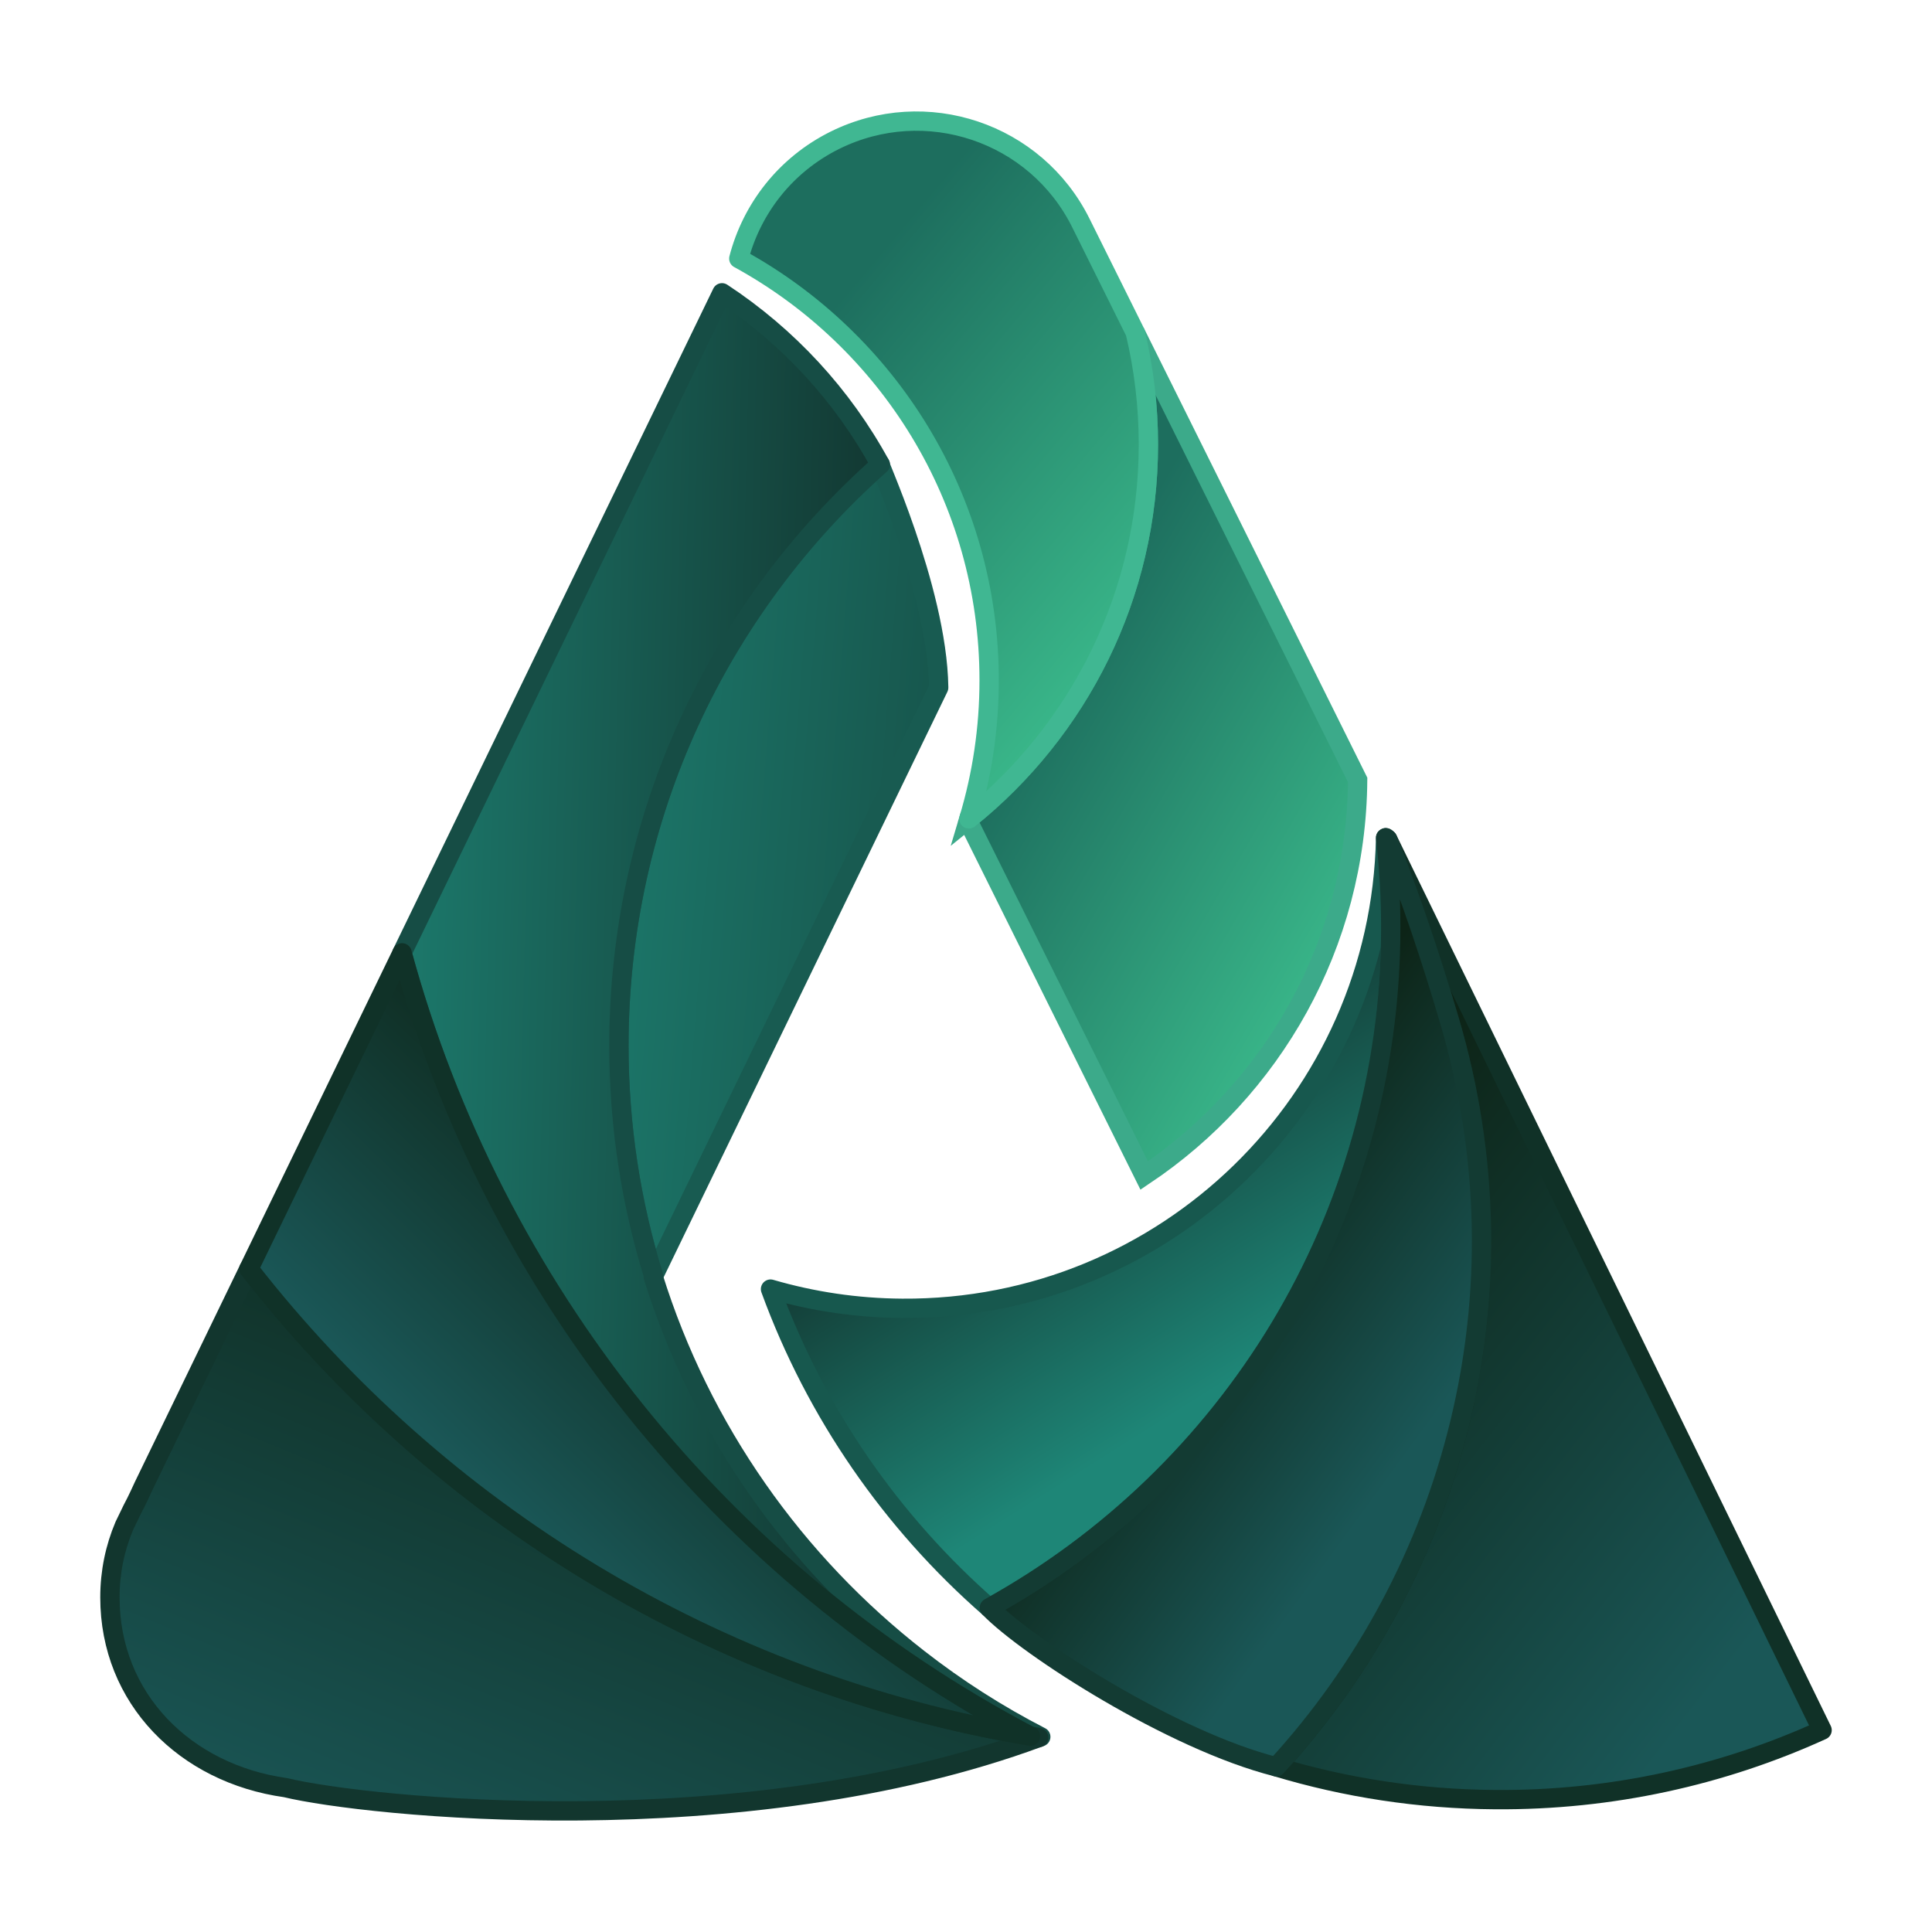
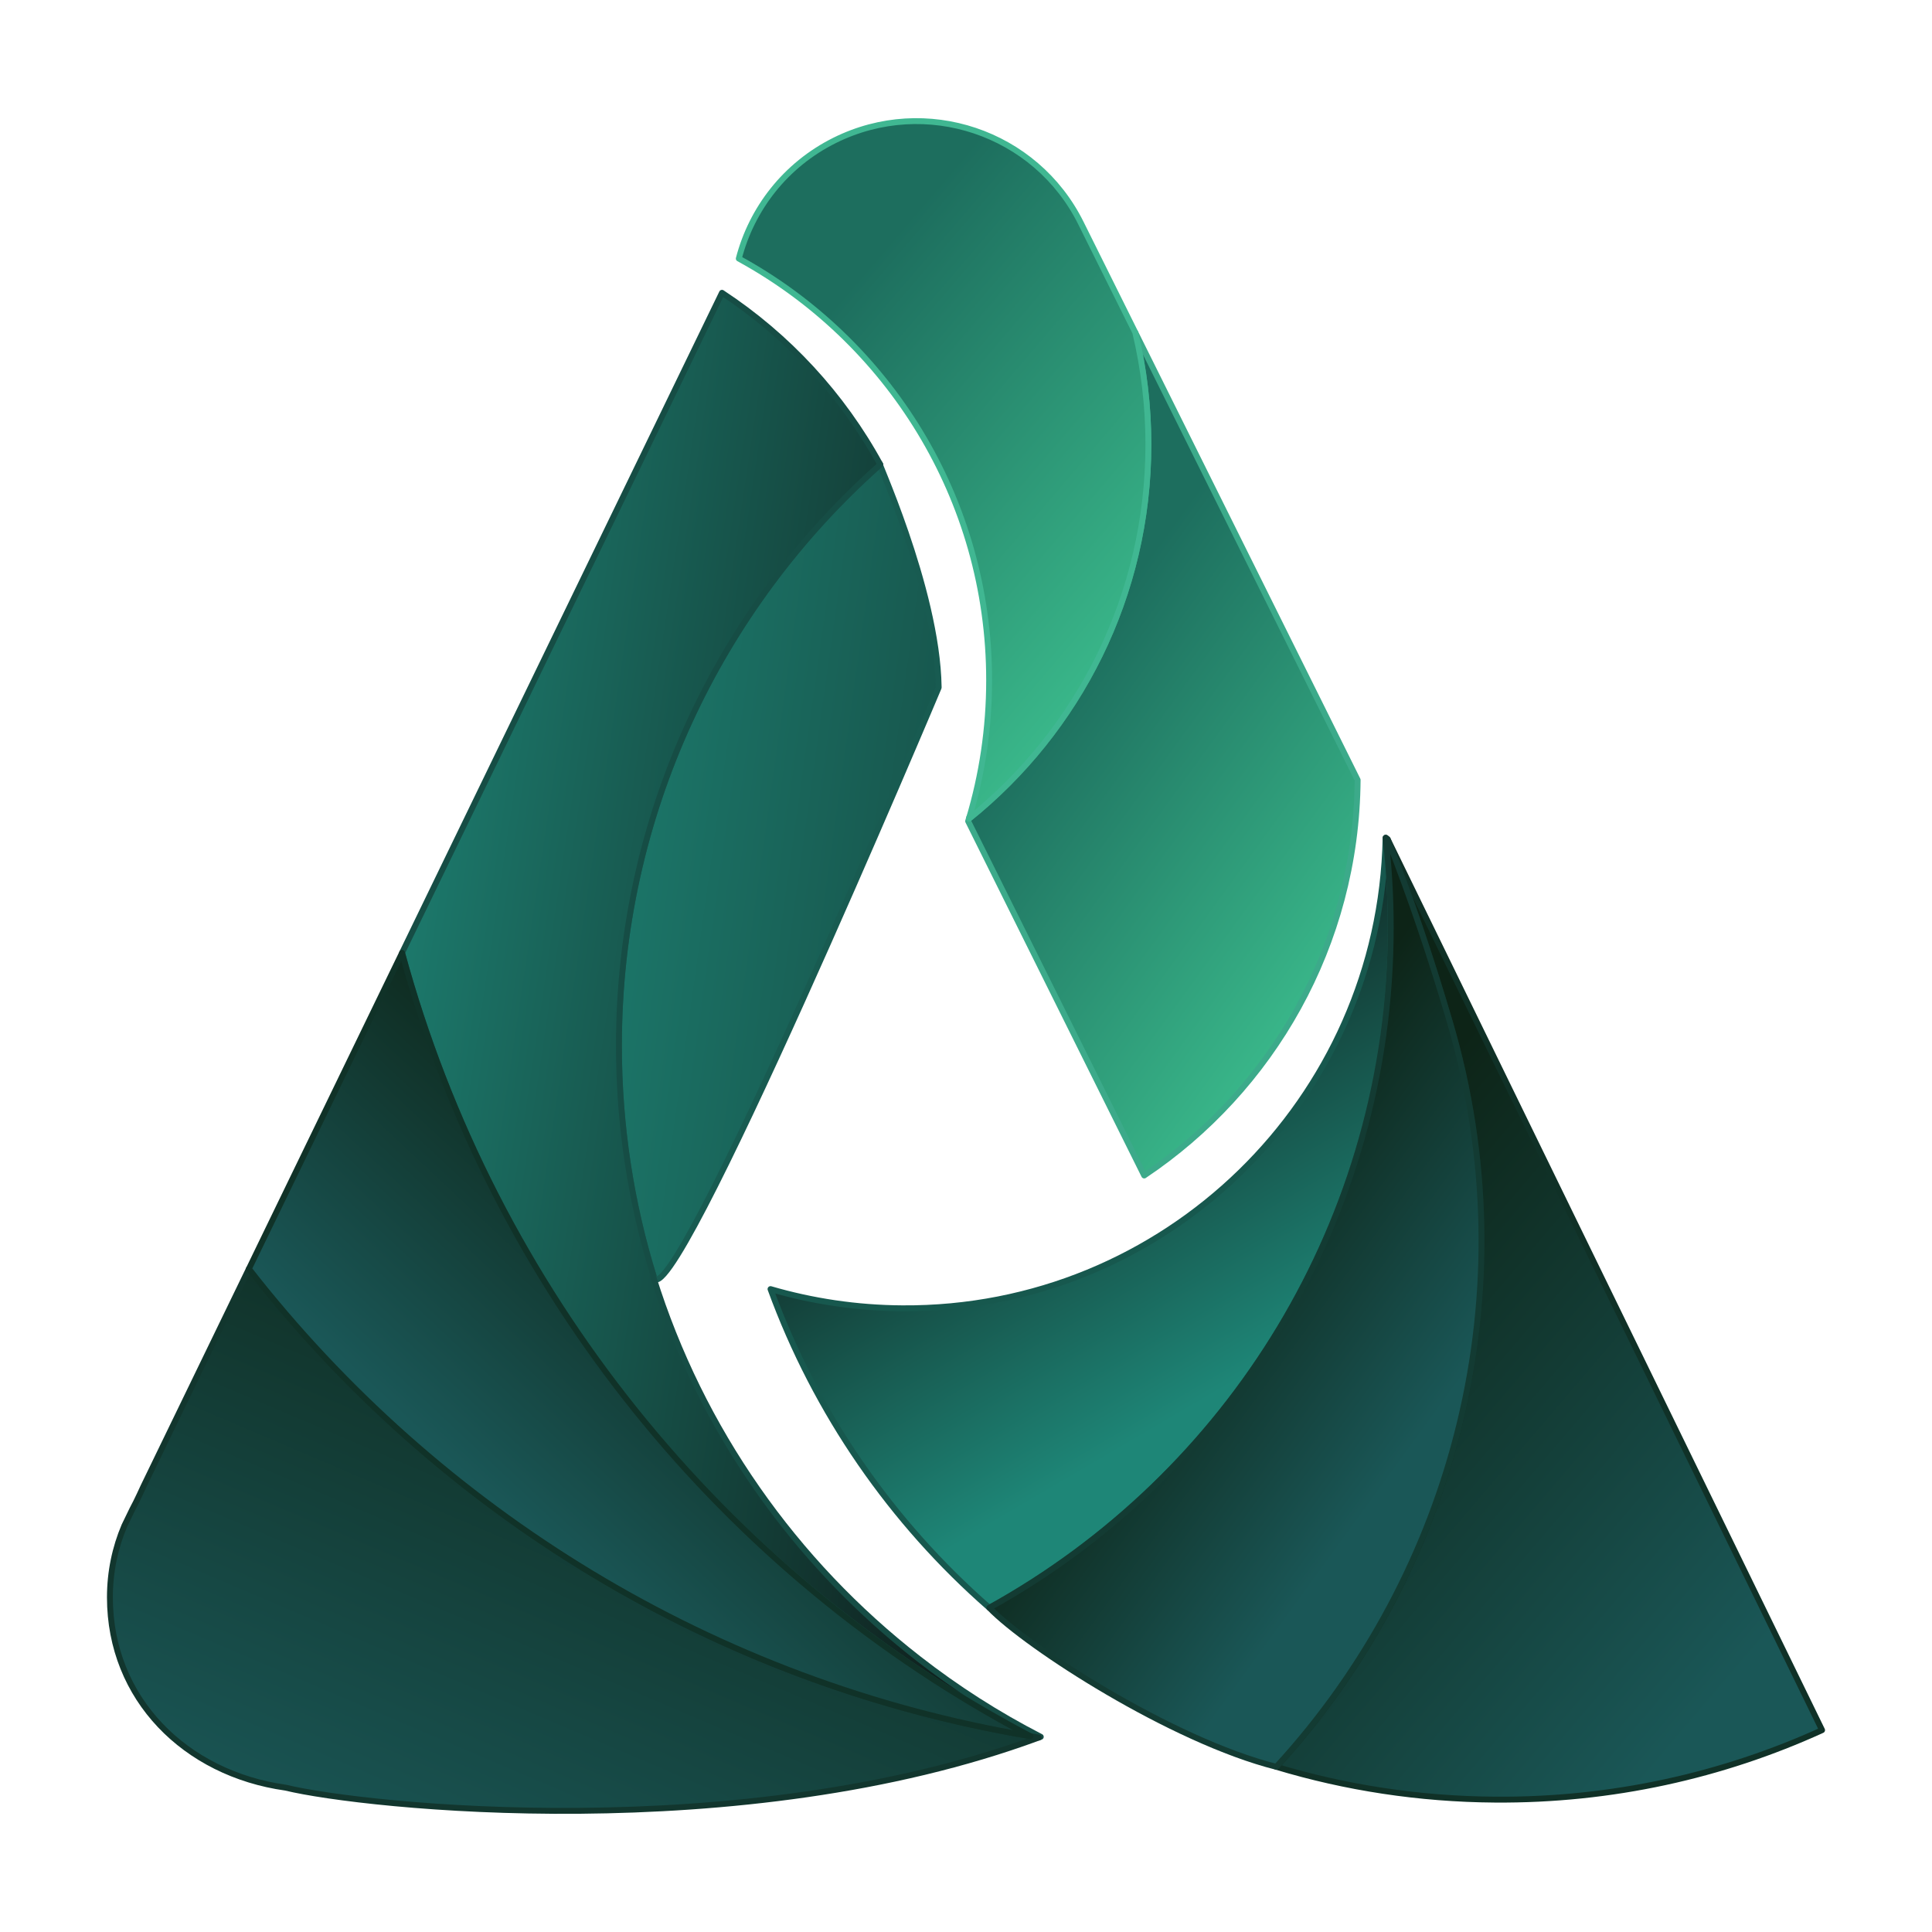
- <svg xmlns="http://www.w3.org/2000/svg" xmlns:ns1="https://boxy-svg.com" xmlns:xlink="http://www.w3.org/1999/xlink" viewBox="0 0 500 500" width="100px" height="100px">
+ <svg xmlns="http://www.w3.org/2000/svg" width="100%" height="100%" viewBox="0 0 100 100" version="1.1" xml:space="preserve" style="fill-rule:evenodd;clip-rule:evenodd;stroke-linecap:round;stroke-linejoin:round;stroke-miterlimit:10;">
+   <g transform="matrix(1.2183,0,0,1.2183,-12.0007,-14.3156)">
+     <path d="M42.586,66.518C44.362,67.036 46.238,67.322 48.18,67.334C59.356,67.414 68.496,58.486 68.718,47.346C68.862,48.598 68.936,49.87 68.936,51.16C68.936,63.602 62.05,74.436 51.882,80.058C47.736,76.432 44.508,71.788 42.586,66.518Z" style="fill:url(#_Linear1);fill-rule:nonzero;stroke:rgb(23,88,78);stroke-width:0.25px;" />
+     <path d="M59.322,28.368L62.274,34.308L62.548,34.86C62.552,34.866 62.554,34.874 62.558,34.88L67.53,44.886C67.476,51.892 63.888,58.06 58.462,61.692L50.982,46.638C51.04,46.452 51.058,46.386 51.012,46.54C55.662,42.8 58.64,37.064 58.64,30.632C58.64,28.994 58.446,27.4 58.082,25.874L59.322,28.368Z" style="fill:url(#_Linear2);fill-rule:nonzero;stroke:rgb(60,170,138);stroke-width:0.25px;stroke-linecap:butt;" />
+     <path d="M49.73,40.938L49.73,40.964C49.73,40.964 38.282,68.172 37.602,65.99L37.618,65.956C36.662,62.866 36.146,59.582 36.146,56.178C36.146,46.354 40.438,37.532 47.25,31.488C46.89,30.828 49.666,36.71 49.73,40.938Z" style="fill:url(#_Linear3);fill-rule:nonzero;stroke:rgb(24,91,81);stroke-width:0.25px;" />
+     <path d="M40.524,24.19C43.32,26.028 45.64,28.534 47.25,31.488C40.438,37.532 36.146,46.354 36.146,56.178C36.146,59.582 36.662,62.866 37.618,65.956L37.602,65.99C39.63,72.494 43.618,78.132 48.872,82.218C50.49,83.48 52.228,84.594 54.068,85.54C54.04,85.55 54.01,85.562 53.982,85.572C53.864,85.554 53.748,85.534 53.632,85.514C40.552,78.634 30.82,66.54 26.932,52.232L40.524,24.19Z" style="fill:url(#_Linear4);fill-rule:nonzero;stroke:rgb(22,77,69);stroke-width:0.25px;" />
+     <path d="M21.988,87.7C17.722,87.102 14.52,83.922 14.52,79.614C14.52,78.534 14.738,77.506 15.134,76.572L15.476,75.866C15.662,75.528 15.946,74.898 15.946,74.898L20.424,65.658C28.528,76.056 40.398,83.376 53.982,85.572C41.366,90.228 25.302,88.504 21.988,87.7Z" style="fill:url(#_Linear5);fill-rule:nonzero;stroke:rgb(18,54,46);stroke-width:0.25px;" />
+     <path d="M58.64,30.632C58.64,37.064 55.662,42.8 51.012,46.54C51.572,44.676 51.874,42.7 51.874,40.652C51.874,32.922 47.574,26.198 41.238,22.736C41.786,20.628 43.21,18.76 45.316,17.712C49.174,15.796 53.856,17.368 55.772,21.226L58.082,25.874C58.446,27.4 58.64,28.994 58.64,30.632Z" style="fill:url(#_Linear6);fill-rule:nonzero;stroke:rgb(64,183,146);stroke-width:0.25px;" />
+     <path d="M20.424,65.658L26.932,52.232C30.82,66.54 40.552,78.634 53.632,85.514C40.194,83.25 28.458,75.966 20.424,65.658Z" style="fill:url(#_Linear7);fill-rule:nonzero;stroke:rgb(16,50,40);stroke-width:0.25px;" />
+     <path d="M73.368,88.208C70.138,88.186 67.018,87.7 64.074,86.814C71.648,78.566 74.834,66.666 71.44,55.142C70.652,52.468 69.78,49.87 68.806,47.406L87.262,85.256C83.03,87.184 78.322,88.244 73.368,88.208Z" style="fill:url(#_Linear8);fill-rule:nonzero;stroke:rgb(16,49,39);stroke-width:0.25px;" />
+     <path d="M71.44,55.142C74.834,66.666 71.648,78.566 64.074,86.814C59.634,85.692 53.468,81.704 51.882,80.058C62.05,74.436 68.936,63.602 68.936,51.16C68.936,49.87 68.862,48.598 68.718,47.346C68.718,47.308 68.806,47.406 68.806,47.406C69.78,49.87 70.652,52.468 71.44,55.142Z" style="fill:url(#_Linear9);fill-rule:nonzero;stroke:rgb(19,59,51);stroke-width:0.25px;" />
+   </g>
  <defs>
-     <linearGradient id="color-5" ns1:pinned="true">
-       <stop style="stop-color: rgb(26, 146, 122);" />
+     <linearGradient id="_Linear1" x1="0" y1="0" x2="1" y2="0" gradientUnits="userSpaceOnUse" gradientTransform="matrix(9.45926,16.2173,-16.2173,9.45926,47.4925,57.3958)">
+       <stop offset="0" style="stop-color:rgb(15,32,29);stop-opacity:1" />
+       <stop offset="1" style="stop-color:rgb(30,134,119);stop-opacity:1" />
    </linearGradient>
-     <linearGradient id="color-1" ns1:pinned="true">
-       <stop style="stop-color: rgb(117, 150, 111);" />
+     <linearGradient id="_Linear2" x1="0" y1="0" x2="1" y2="0" gradientUnits="userSpaceOnUse" gradientTransform="matrix(-14.4413,-10.3417,10.3417,-14.4413,66.3233,55.1357)">
+       <stop offset="0" style="stop-color:rgb(59,187,140);stop-opacity:1" />
+       <stop offset="1" style="stop-color:rgb(29,110,94);stop-opacity:1" />
    </linearGradient>
-     <linearGradient id="color-4" ns1:pinned="true">
-       <stop style="stop-color: rgb(30, 90, 67);" />
+     <linearGradient id="_Linear3" x1="0" y1="0" x2="1" y2="0" gradientUnits="userSpaceOnUse" gradientTransform="matrix(-42.0235,-5.7621,5.7621,-42.0235,71.2432,55.2048)">
+       <stop offset="0" style="stop-color:rgb(15,32,29);stop-opacity:1" />
+       <stop offset="1" style="stop-color:rgb(30,134,119);stop-opacity:1" />
    </linearGradient>
-     <linearGradient id="color-2" ns1:pinned="true">
-       <stop style="stop-color: #596c68;" />
+     <linearGradient id="_Linear4" x1="0" y1="0" x2="1" y2="0" gradientUnits="userSpaceOnUse" gradientTransform="matrix(-31.2371,-4.62931,4.62931,-31.2371,53.982,56.8613)">
+       <stop offset="0" style="stop-color:rgb(15,32,29);stop-opacity:1" />
+       <stop offset="1" style="stop-color:rgb(30,134,119);stop-opacity:1" />
    </linearGradient>
-     <linearGradient id="color-3" ns1:pinned="true">
-       <stop style="stop-color: rgb(61, 79, 79);" />
+     <linearGradient id="_Linear5" x1="0" y1="0" x2="1" y2="0" gradientUnits="userSpaceOnUse" gradientTransform="matrix(-12.7824,29.6814,-29.6814,-12.7824,41.238,63.8043)">
+       <stop offset="0" style="stop-color:rgb(13,36,23);stop-opacity:1" />
+       <stop offset="1" style="stop-color:rgb(26,87,87);stop-opacity:1" />
    </linearGradient>
-     <linearGradient id="color-0" ns1:pinned="true">
-       <stop style="stop-color: rgb(15, 40, 26);" />
+     <linearGradient id="_Linear6" x1="0" y1="0" x2="1" y2="0" gradientUnits="userSpaceOnUse" gradientTransform="matrix(-15.1924,-12.8717,12.8717,-15.1924,57.7783,40.8337)">
+       <stop offset="0" style="stop-color:rgb(59,187,140);stop-opacity:1" />
+       <stop offset="1" style="stop-color:rgb(29,110,94);stop-opacity:1" />
    </linearGradient>
-     <linearGradient id="gradient-2" ns1:pinned="true">
-       <stop offset="0" style="stop-color: rgb(59, 187, 140);" />
-       <stop offset="1" style="stop-color: rgb(29, 110, 94);" />
+     <linearGradient id="_Linear7" x1="0" y1="0" x2="1" y2="0" gradientUnits="userSpaceOnUse" gradientTransform="matrix(-11.4894,12.3983,-12.3983,-11.4894,43.7116,64.4898)">
+       <stop offset="0" style="stop-color:rgb(13,36,23);stop-opacity:1" />
+       <stop offset="1" style="stop-color:rgb(26,87,87);stop-opacity:1" />
    </linearGradient>
-     <linearGradient id="gradient-0" ns1:pinned="true">
-       <stop offset="0" style="stop-color: rgb(15, 32, 29);" />
-       <stop offset="1" style="stop-color: rgb(30, 134, 119);" />
+     <linearGradient id="_Linear8" x1="0" y1="0" x2="1" y2="0" gradientUnits="userSpaceOnUse" gradientTransform="matrix(19.9546,17.0216,-17.0216,19.9546,58.64,71.6648)">
+       <stop offset="0" style="stop-color:rgb(13,36,23);stop-opacity:1" />
+       <stop offset="1" style="stop-color:rgb(26,87,87);stop-opacity:1" />
    </linearGradient>
-     <linearGradient id="gradient-1" ns1:pinned="true">
-       <stop style="stop-color: rgb(13, 36, 23);" offset="0" />
-       <stop style="stop-color: rgb(26, 87, 87);" offset="1" />
+     <linearGradient id="_Linear9" x1="0" y1="0" x2="1" y2="0" gradientUnits="userSpaceOnUse" gradientTransform="matrix(10.6705,7.78593,-7.78593,10.6705,52.0245,75.3047)">
+       <stop offset="0" style="stop-color:rgb(13,36,23);stop-opacity:1" />
+       <stop offset="1" style="stop-color:rgb(26,87,87);stop-opacity:1" />
    </linearGradient>
-     <linearGradient id="gradient-1-0" gradientUnits="userSpaceOnUse" x1="378.34" y1="237.03" x2="378.34" y2="441.04" gradientTransform="matrix(0.616352, -0.787471, 0.48906, 0.417175, -55.91247, 557.3729)" xlink:href="#gradient-1" />
-     <linearGradient id="gradient-1-1" gradientUnits="userSpaceOnUse" x1="171.25" y1="328.29" x2="171.25" y2="443.43" gradientTransform="matrix(0.925368, 0.37907, -0.555079, 1.288926, 229.9477, -169.0359)" xlink:href="#gradient-1" />
-     <linearGradient id="gradient-1-2" gradientUnits="userSpaceOnUse" x1="311.69" y1="236.69" x2="311.69" y2="434.07" gradientTransform="matrix(0.589434, -0.807815, 0.270304, 0.197232, 12.42364, 581.6287)" xlink:href="#gradient-1" />
-     <linearGradient id="gradient-1-3" gradientUnits="userSpaceOnUse" x1="185.14" y1="261.16" x2="185.14" y2="427.57" gradientTransform="matrix(0.719896, 0.69408, -0.345215, 0.372524, 175.433, 96.65842)" xlink:href="#gradient-1" />
-     <linearGradient id="gradient-0-0" gradientUnits="userSpaceOnUse" x1="202.5" y1="120.95" x2="202.5" y2="427.86" gradientTransform="matrix(-0.025152, 0.999684, -0.508896, -0.075418, 336.5543, 90.99219)" xlink:href="#gradient-0" />
-     <linearGradient id="gradient-0-1" gradientUnits="userSpaceOnUse" x1="278.8" y1="236.73" x2="278.8" y2="400.29" gradientTransform="matrix(0.846178, -0.5329, 0.289168, 0.495759, -66.90667, 318.1902)" xlink:href="#gradient-0" />
-     <linearGradient id="gradient-0-2" gradientUnits="userSpaceOnUse" x1="214.69" y1="157.18" x2="214.69" y2="338.13" gradientTransform="matrix(-0.080058, 0.996792, -1.161191, -0.159218, 555.9195, 87.04871)" xlink:href="#gradient-0" />
-     <linearGradient id="gradient-2-0" gradientUnits="userSpaceOnUse" x1="296.28" y1="129.37" x2="296.28" y2="308.46" gradientTransform="matrix(-0.502499, 0.86458, -0.403186, -0.288729, 532.6571, 56.87358)" xlink:href="#gradient-2" />
-     <linearGradient id="gradient-2-1" gradientUnits="userSpaceOnUse" x1="249.7" y1="84.48" x2="249.7" y2="232.7" gradientTransform="matrix(-0.642774, 0.766056, -0.512494, -0.434209, 492.6879, 49.56625)" xlink:href="#gradient-2" />
  </defs>
-   <g transform="matrix(1.218305, 0, 0, 1.218305, -60.00371, -71.57802)" style="">
-     <path d="M 212.93 332.59 C 221.81 335.18 231.19 336.61 240.9 336.67 C 296.78 337.07 342.48 292.43 343.59 236.73 C 344.31 242.99 344.68 249.35 344.68 255.8 C 344.68 318.01 310.25 372.18 259.41 400.29 C 238.68 382.16 222.54 358.94 212.93 332.59 Z" style="vector-effect: non-scaling-stroke; stroke-linecap: round; stroke-linejoin: round; fill: url(#gradient-0-1); stroke: rgb(23, 88, 78);" />
-     <path d="M 296.61 141.84 L 311.37 171.54 L 312.74 174.3 C 312.76 174.33 312.77 174.37 312.79 174.4 L 337.65 224.43 C 337.38 259.46 319.44 290.3 292.31 308.46 L 254.91 233.19 C 255.2 232.26 255.29 231.93 255.06 232.7 C 278.31 214 293.2 185.32 293.2 153.16 C 293.2 144.97 292.23 137 290.41 129.37 L 296.61 141.84 Z" style="vector-effect: non-scaling-stroke; fill: url(#gradient-2-0); stroke: rgb(60, 170, 138);" />
-     <path d="M 248.65 204.69 C 248.65 204.73 248.65 204.78 248.65 204.82 L 188.01 329.95 C 191.41 340.86 191.41 340.86 188.01 329.95 L 188.09 329.78 C 183.31 314.33 180.73 297.91 180.73 280.89 C 180.73 231.77 202.19 187.66 236.25 157.44 C 234.45 154.14 248.33 183.55 248.65 204.69 Z" style="vector-effect: non-scaling-stroke; stroke-linecap: round; stroke-linejoin: round; fill: url(#gradient-0-2); stroke: rgb(24, 91, 81);" />
-     <path d="M 202.62 120.95 C 216.6 130.14 228.2 142.67 236.25 157.44 C 202.19 187.66 180.73 231.77 180.73 280.89 C 180.73 297.91 183.31 314.33 188.09 329.78 L 188.01 329.95 C 198.15 362.47 218.09 390.66 244.36 411.09 C 252.45 417.4 261.14 422.97 270.34 427.7 C 270.2 427.75 270.05 427.81 269.91 427.86 C 269.32 427.77 268.74 427.67 268.16 427.57 C 202.76 393.17 154.1 332.7 134.66 261.16 Z" style="vector-effect: non-scaling-stroke; stroke-linecap: round; stroke-linejoin: round; fill: url(#gradient-0-0); stroke: rgb(22, 77, 69);" />
-     <path d="M 109.94 438.5 C 88.61 435.51 72.6 419.61 72.6 398.07 C 72.6 392.67 73.69 387.53 75.67 382.86 L 77.38 379.33 C 78.31 377.64 79.73 374.49 79.73 374.49 L 102.12 328.29 C 142.64 380.28 201.99 416.88 269.91 427.86 C 206.83 451.14 126.51 442.52 109.94 438.5 Z" style="vector-effect: non-scaling-stroke; stroke-linecap: round; stroke-linejoin: round; fill: url(#gradient-1-1); stroke: rgb(18, 54, 46);" />
-     <path d="M 293.2 153.16 C 293.2 185.32 278.31 214 255.06 232.7 C 257.86 223.38 259.37 213.5 259.37 203.26 C 259.37 164.61 237.87 130.99 206.19 113.68 C 208.93 103.14 216.05 93.8 226.58 88.56 C 245.87 78.98 269.28 86.84 278.86 106.13 L 290.41 129.37 C 292.23 137 293.2 144.97 293.2 153.16 Z" style="vector-effect: non-scaling-stroke; stroke-linecap: round; stroke-linejoin: round; fill: url(#gradient-2-1); stroke: rgb(64, 183, 146);" />
-     <path d="M 102.12 328.29 L 134.66 261.16 C 154.1 332.7 202.76 393.17 268.16 427.57 C 200.97 416.25 142.29 379.83 102.12 328.29 Z" style="vector-effect: non-scaling-stroke; stroke-linecap: round; stroke-linejoin: round; fill: url(#gradient-1-3); stroke: rgb(16, 50, 40);" />
-     <path d="M 366.84 441.04 C 350.69 440.93 335.09 438.5 320.37 434.07 C 358.24 392.83 374.17 333.33 357.2 275.71 C 353.26 262.34 348.9 249.35 344.03 237.03 L 436.31 426.28 C 415.15 435.92 391.61 441.22 366.84 441.04 Z" style="vector-effect: non-scaling-stroke; stroke-linecap: round; stroke-linejoin: round; paint-order: fill; fill: url(#gradient-1-0); stroke: rgb(16, 49, 39);" />
-     <path d="M 357.2 275.71 C 374.17 333.33 358.24 392.83 320.37 434.07 C 298.17 428.46 267.34 408.52 259.41 400.29 C 310.25 372.18 344.68 318.01 344.68 255.8 C 344.68 249.35 344.31 242.99 343.59 236.73 C 343.59 236.54 344.03 237.03 344.03 237.03 C 348.9 249.35 353.26 262.34 357.2 275.71 Z" style="vector-effect: non-scaling-stroke; stroke-linecap: round; stroke-linejoin: round; fill: url(#gradient-1-2); stroke: rgb(19, 59, 51);" />
-   </g>
</svg>
